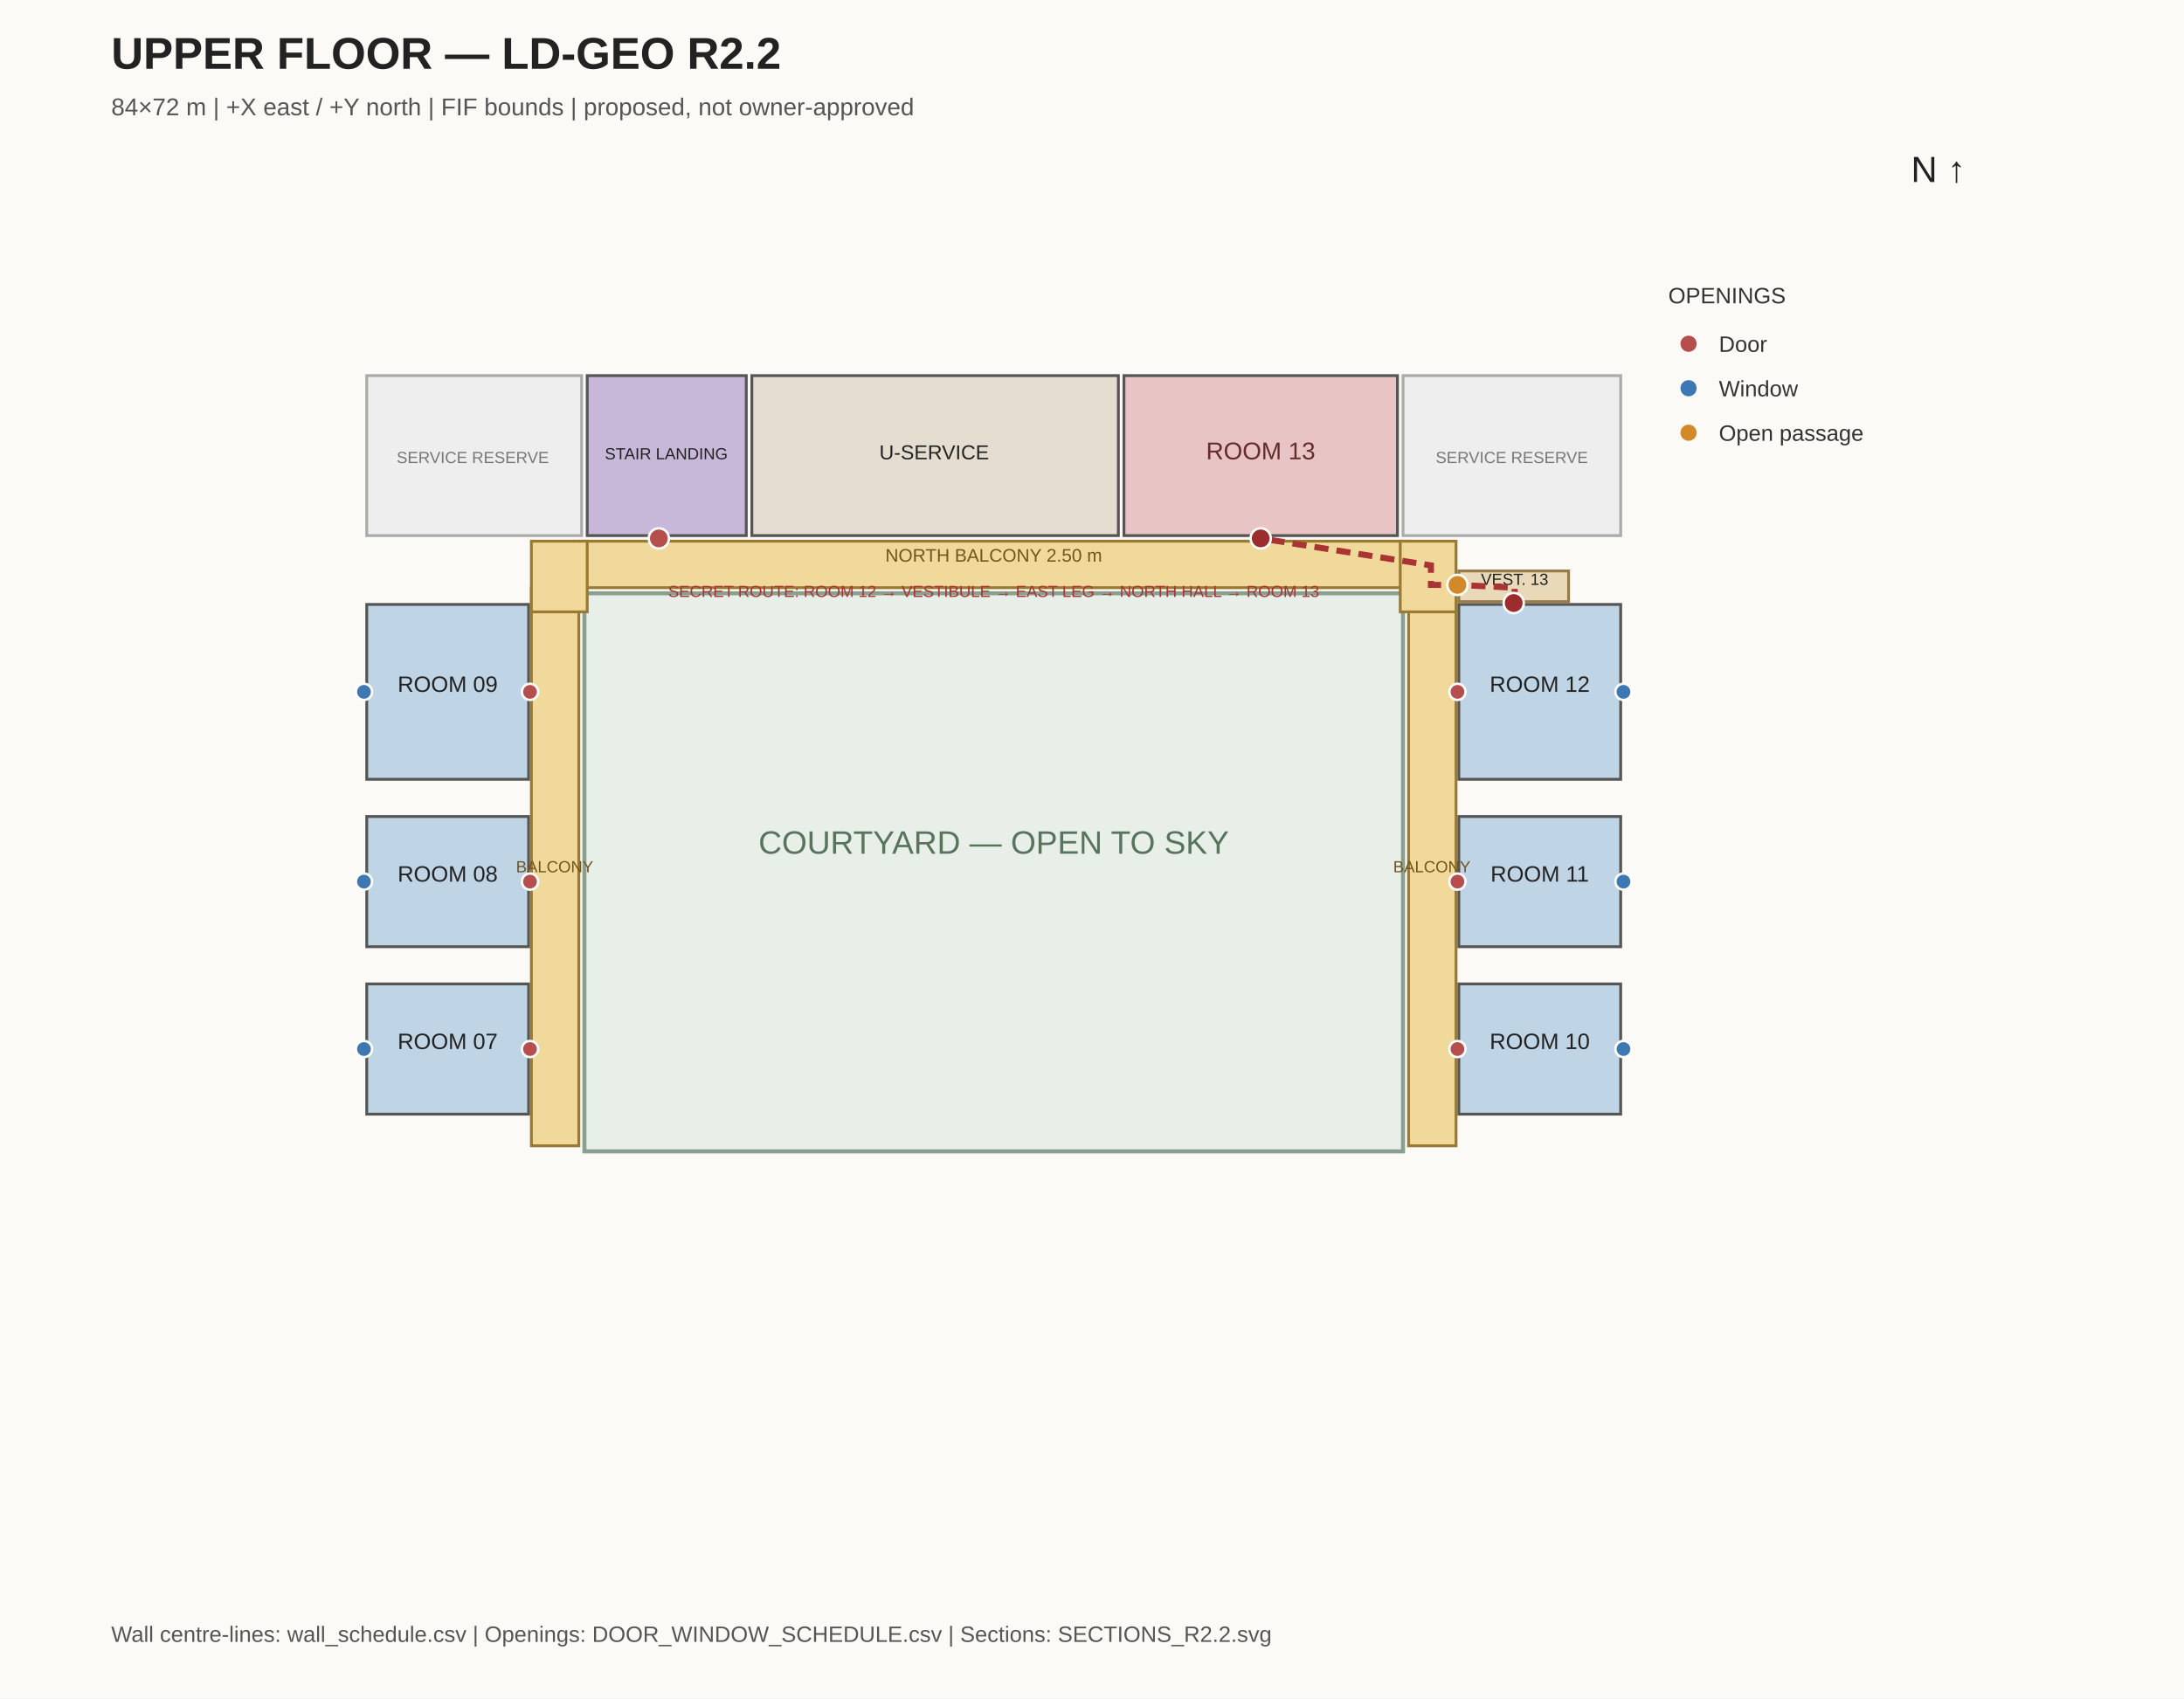
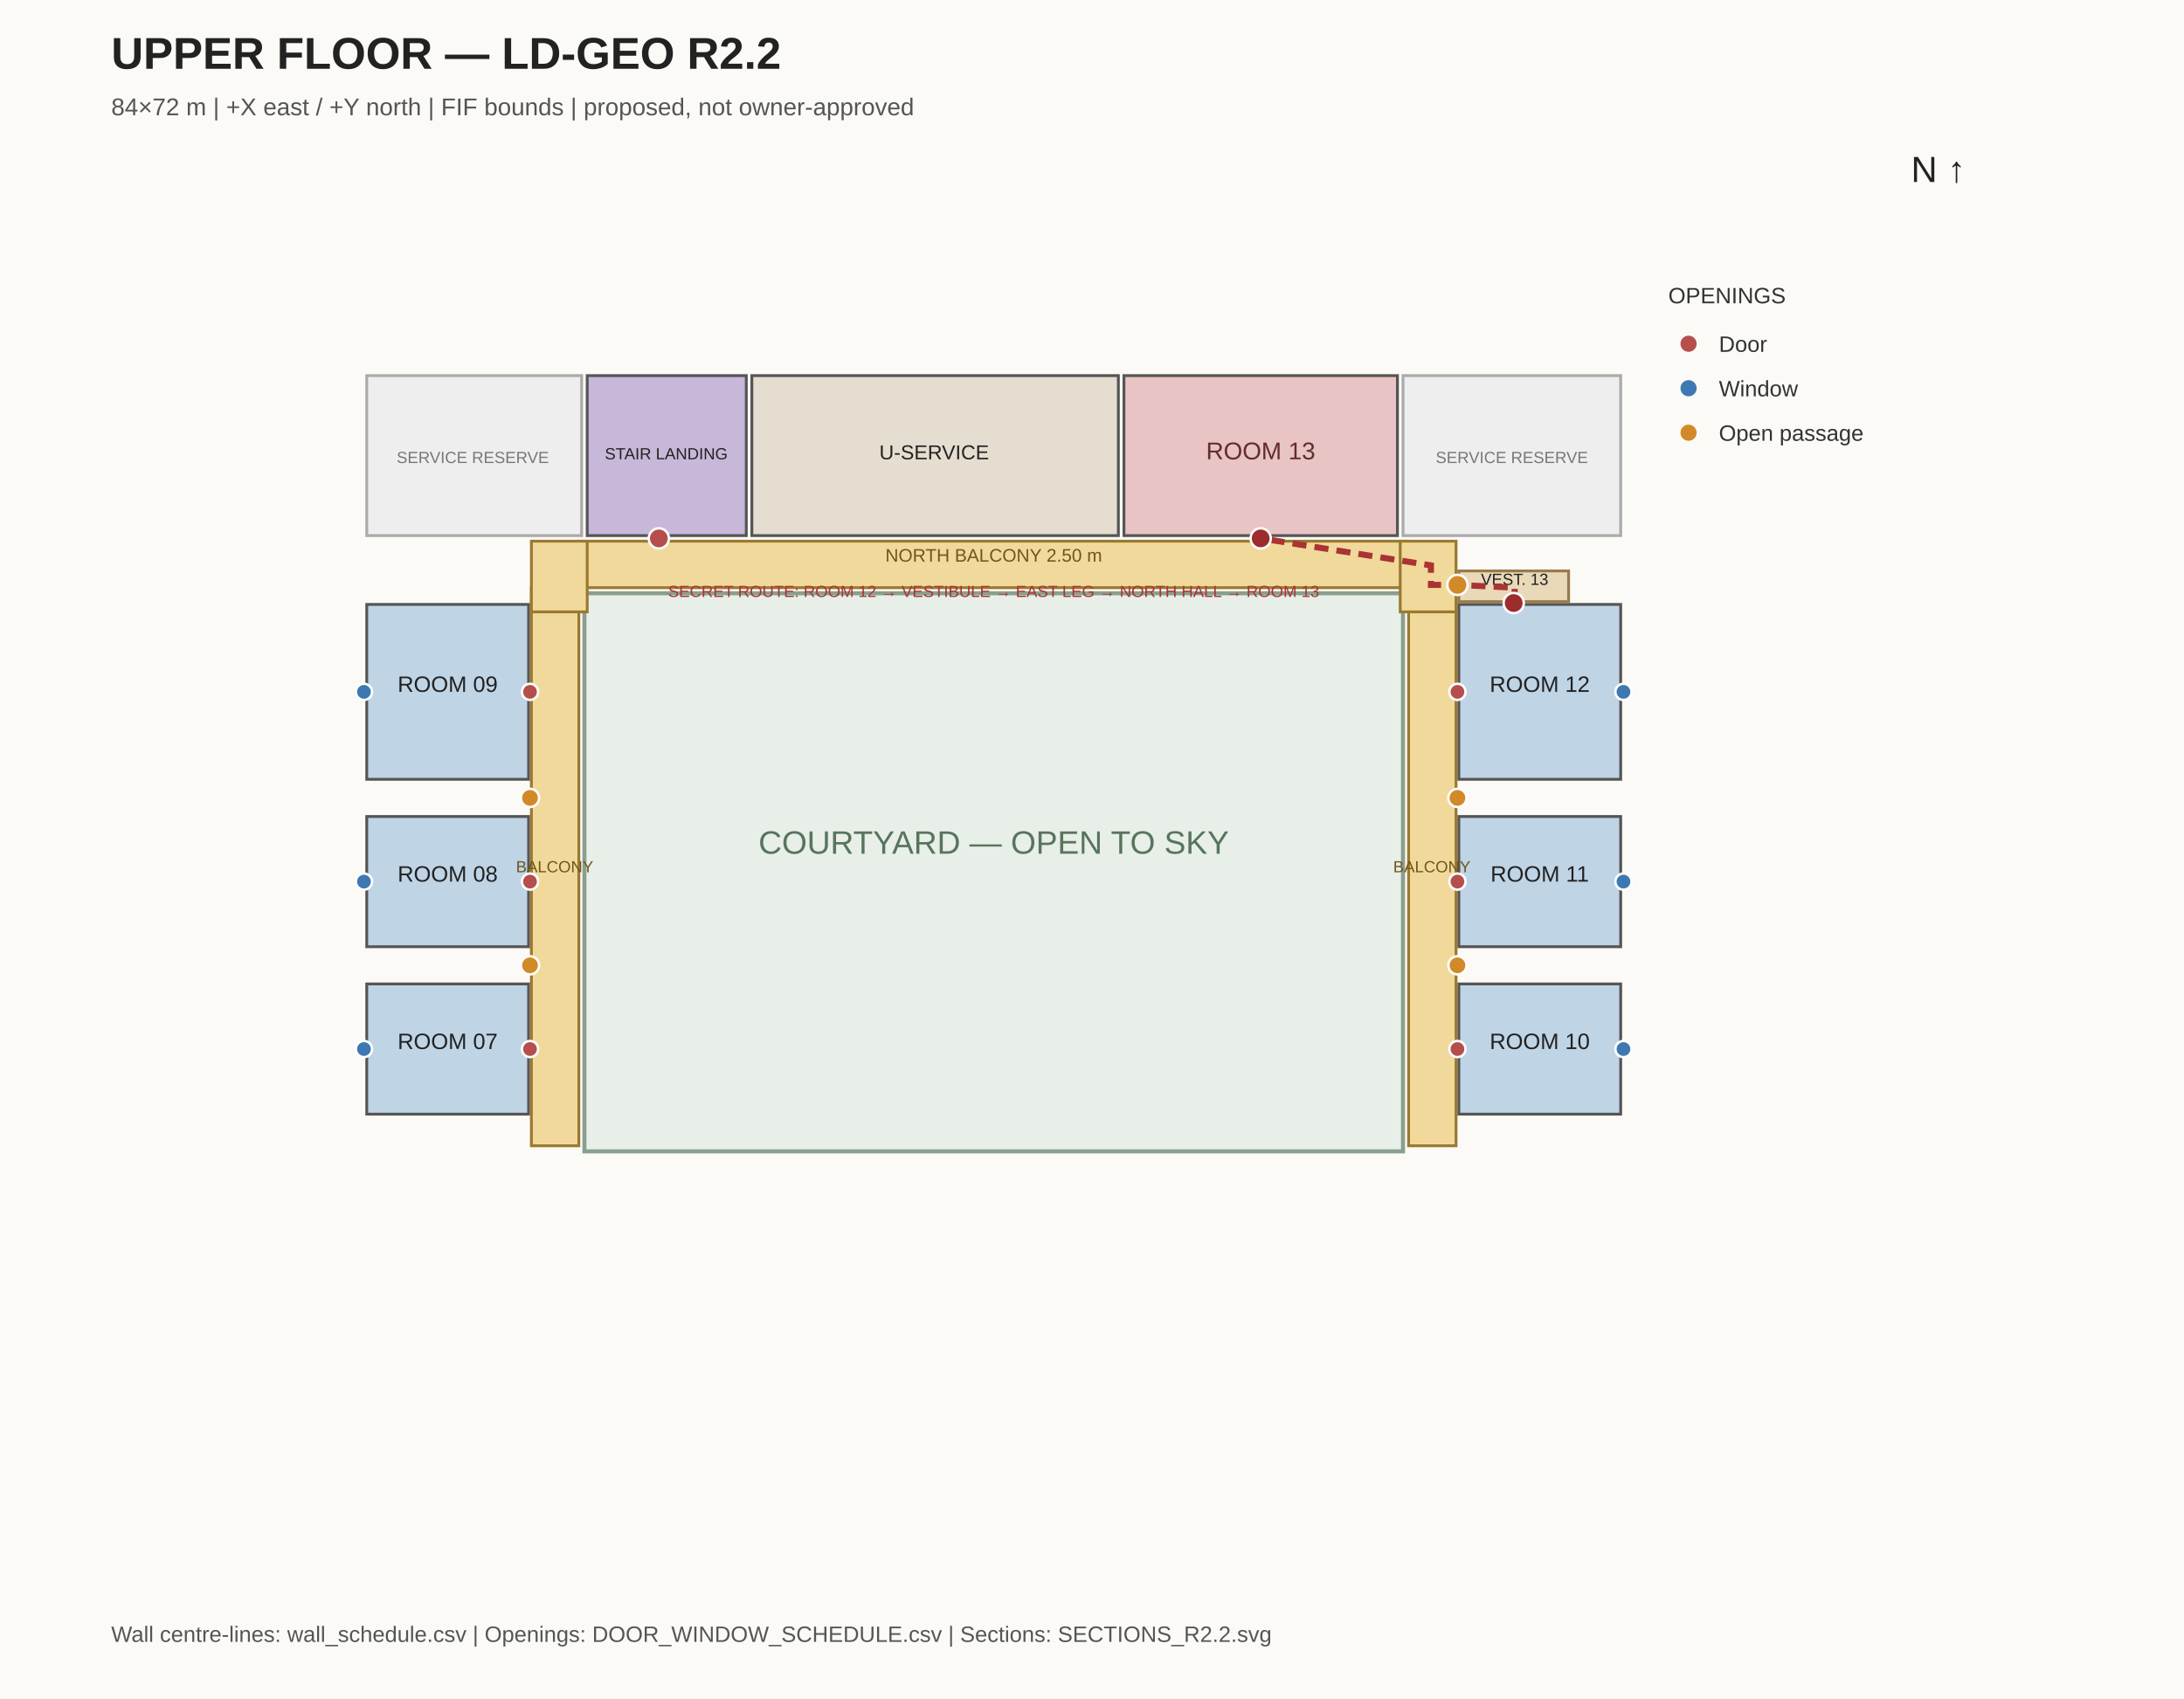
<svg xmlns="http://www.w3.org/2000/svg" width="1080" height="840" viewBox="0 0 1080 840">
  <rect width="100%" height="100%" fill="#fbfaf6" />
  <text x="55" y="34" font-family="Arial" font-size="22" font-weight="bold" fill="#222">UPPER FLOOR — LD-GEO R2.2</text>
  <text x="55" y="57" font-family="Arial" font-size="12" fill="#555">84×72 m | +X east / +Y north | FIF bounds | proposed, not owner-approved</text>
  <path d="MM178.6 569.4 L289 569.4 L289 293.4 L693.8 293.4 L693.8 569.4 L804.2 569.4 L804.2 183 L178.6 183 Z" fill="#d7d2c7" stroke="#222" stroke-width="3" />
  <rect x="289" y="293.4" width="404.8" height="276" fill="#e7efe8" stroke="#8a9f8d" stroke-width="2" />
  <text x="491.4" y="422.2" font-family="Arial" font-size="16" fill="#58745d" text-anchor="middle">COURTYARD — OPEN TO SKY</text>
  <rect x="181.36" y="486.6" width="80.04" height="64.4" fill="#bfd4e5" stroke="#555" stroke-width="1.4" />
  <text x="221.38" y="518.8" font-family="Arial" font-size="11" fill="#222" text-anchor="middle">ROOM 07</text>
  <rect x="181.36" y="403.8" width="80.04" height="64.4" fill="#bfd4e5" stroke="#555" stroke-width="1.4" />
  <text x="221.38" y="436" font-family="Arial" font-size="11" fill="#222" text-anchor="middle">ROOM 08</text>
  <rect x="181.36" y="298.92" width="80.04" height="86.48" fill="#bfd4e5" stroke="#555" stroke-width="1.4" />
  <text x="221.38" y="342.16" font-family="Arial" font-size="11" fill="#222" text-anchor="middle">ROOM 09</text>
  <rect x="721.4" y="486.6" width="80.04" height="64.4" fill="#bfd4e5" stroke="#555" stroke-width="1.4" />
  <text x="761.42" y="518.8" font-family="Arial" font-size="11" fill="#222" text-anchor="middle">ROOM 10</text>
  <rect x="721.4" y="403.8" width="80.04" height="64.4" fill="#bfd4e5" stroke="#555" stroke-width="1.4" />
  <text x="761.42" y="436" font-family="Arial" font-size="11" fill="#222" text-anchor="middle">ROOM 11</text>
  <rect x="721.4" y="298.92" width="80.04" height="86.48" fill="#bfd4e5" stroke="#555" stroke-width="1.4" />
  <text x="761.42" y="342.16" font-family="Arial" font-size="11" fill="#222" text-anchor="middle">ROOM 12</text>
  <rect x="262.78" y="290.64" width="23.46" height="276" fill="#f1d99b" stroke="#9a7930" stroke-width="1.4" />
  <rect x="696.56" y="290.64" width="23.46" height="276" fill="#f1d99b" stroke="#9a7930" stroke-width="1.4" />
  <rect x="286.24" y="267.64" width="410.32" height="23" fill="#f1d99b" stroke="#9a7930" stroke-width="1.4" />
  <rect x="262.78" y="267.64" width="27.6" height="34.96" fill="#f1d99b" stroke="#9a7930" stroke-width="1.4" />
  <rect x="692.42" y="267.64" width="27.6" height="34.96" fill="#f1d99b" stroke="#9a7930" stroke-width="1.4" />
  <text x="274.28" y="431.4" font-family="Arial" font-size="8" fill="#70551d" text-anchor="middle">BALCONY</text>
  <text x="708.06" y="431.4" font-family="Arial" font-size="8" fill="#70551d" text-anchor="middle">BALCONY</text>
  <text x="491.4" y="277.76" font-family="Arial" font-size="9" fill="#70551d" text-anchor="middle">NORTH BALCONY 2.50 m</text>
  <rect x="290.38" y="185.76" width="78.66" height="79.12" fill="#c7b7d9" stroke="#555" stroke-width="1.4" />
  <rect x="371.8" y="185.76" width="181.24" height="79.12" fill="#e4ddd0" stroke="#555" stroke-width="1.4" />
  <rect x="555.8" y="185.76" width="135.24" height="79.12" fill="#e8c4c4" stroke="#555" stroke-width="1.4" />
  <rect x="181.36" y="185.76" width="106.26" height="79.12" fill="#eee" stroke="#aaa" stroke-width="1.4" />
  <rect x="693.8" y="185.76" width="107.64" height="79.12" fill="#eee" stroke="#aaa" stroke-width="1.4" />
  <text x="329.48" y="227.16" font-family="Arial" font-size="8" fill="#222" text-anchor="middle">STAIR LANDING</text>
  <text x="461.96" y="227.16" font-family="Arial" font-size="10" fill="#222" text-anchor="middle">U-SERVICE</text>
  <text x="623.42" y="227.16" font-family="Arial" font-size="12" fill="#642c2c" text-anchor="middle">ROOM 13</text>
  <text x="233.8" y="229" font-family="Arial" font-size="8" fill="#777" text-anchor="middle">SERVICE RESERVE</text>
  <text x="747.62" y="229" font-family="Arial" font-size="8" fill="#777" text-anchor="middle">SERVICE RESERVE</text>
  <rect x="721.4" y="282.36" width="54.28" height="15.18" fill="#e9d9b8" stroke="#997b48" stroke-width="1.4" />
  <text x="749" y="289.26" font-family="Arial" font-size="8" fill="#222" text-anchor="middle">VEST. 13</text>
  <path d="M749 298.23 L749 290.64 L720.71 289.26 L707.6 289.26 L707.6 279.6 L623.42 266.26" fill="none" stroke="#a33" stroke-width="3" stroke-dasharray="7 4" />
  <text x="491.4" y="295.24" font-family="Arial" font-size="8" fill="#a33" text-anchor="middle">SECRET ROUTE: ROOM 12 → VESTIBULE → EAST LEG → NORTH HALL → ROOM 13</text>
  <text x="945" y="90" font-family="Arial" font-size="18" fill="#222">N ↑</text>
  <text x="55" y="812" font-family="Arial" font-size="11" fill="#555">Wall centre-lines: wall_schedule.csv | Openings: DOOR_WINDOW_SCHEDULE.csv | Sections: SECTIONS_R2.2.svg</text>
  <circle cx="262.09" cy="518.8" r="4" fill="#b64e4e" stroke="#fff" stroke-width="1.2" />
  <circle cx="720.71" cy="518.8" r="4" fill="#b64e4e" stroke="#fff" stroke-width="1.2" />
  <circle cx="179.98" cy="518.8" r="4" fill="#3e78b2" stroke="#fff" stroke-width="1.2" />
  <circle cx="802.82" cy="518.8" r="4" fill="#3e78b2" stroke="#fff" stroke-width="1.2" />
  <circle cx="262.09" cy="436" r="4" fill="#b64e4e" stroke="#fff" stroke-width="1.2" />
  <circle cx="720.71" cy="436" r="4" fill="#b64e4e" stroke="#fff" stroke-width="1.2" />
  <circle cx="179.98" cy="436" r="4" fill="#3e78b2" stroke="#fff" stroke-width="1.2" />
  <circle cx="802.82" cy="436" r="4" fill="#3e78b2" stroke="#fff" stroke-width="1.2" />
  <circle cx="262.09" cy="342.16" r="4" fill="#b64e4e" stroke="#fff" stroke-width="1.2" />
  <circle cx="720.71" cy="342.16" r="4" fill="#b64e4e" stroke="#fff" stroke-width="1.2" />
  <circle cx="179.98" cy="342.16" r="4" fill="#3e78b2" stroke="#fff" stroke-width="1.2" />
  <circle cx="802.82" cy="342.16" r="4" fill="#3e78b2" stroke="#fff" stroke-width="1.2" />
  <circle cx="748.54" cy="298.23" r="5" fill="#9d2c2c" stroke="#fff" stroke-width="1.2" />
  <circle cx="720.71" cy="289.26" r="5" fill="#d28a28" stroke="#fff" stroke-width="1.2" />
  <circle cx="623.42" cy="266.26" r="5" fill="#9d2c2c" stroke="#fff" stroke-width="1.2" />
  <circle cx="325.8" cy="266.26" r="5" fill="#b64e4e" stroke="#fff" stroke-width="1.2" />
  <g font-family="Arial" font-size="11" fill="#333">
    <text x="825" y="150">OPENINGS</text>
    <circle cx="835" cy="170" r="4" fill="#b64e4e" />
    <text x="850" y="174">Door</text>
    <circle cx="835" cy="192" r="4" fill="#3e78b2" />
    <text x="850" y="196">Window</text>
    <circle cx="835" cy="214" r="4" fill="#d28a28" />
    <text x="850" y="218">Open passage</text>
  </g>
+   <circle cx="262.09" cy="477.4" r="4.5" fill="#d28a28" stroke="#fff" stroke-width="1.2" />
+   <circle cx="262.09" cy="394.6" r="4.5" fill="#d28a28" stroke="#fff" stroke-width="1.2" />
+   <circle cx="720.71" cy="477.4" r="4.5" fill="#d28a28" stroke="#fff" stroke-width="1.2" />
+   <circle cx="720.71" cy="394.6" r="4.5" fill="#d28a28" stroke="#fff" stroke-width="1.2" />
</svg>
